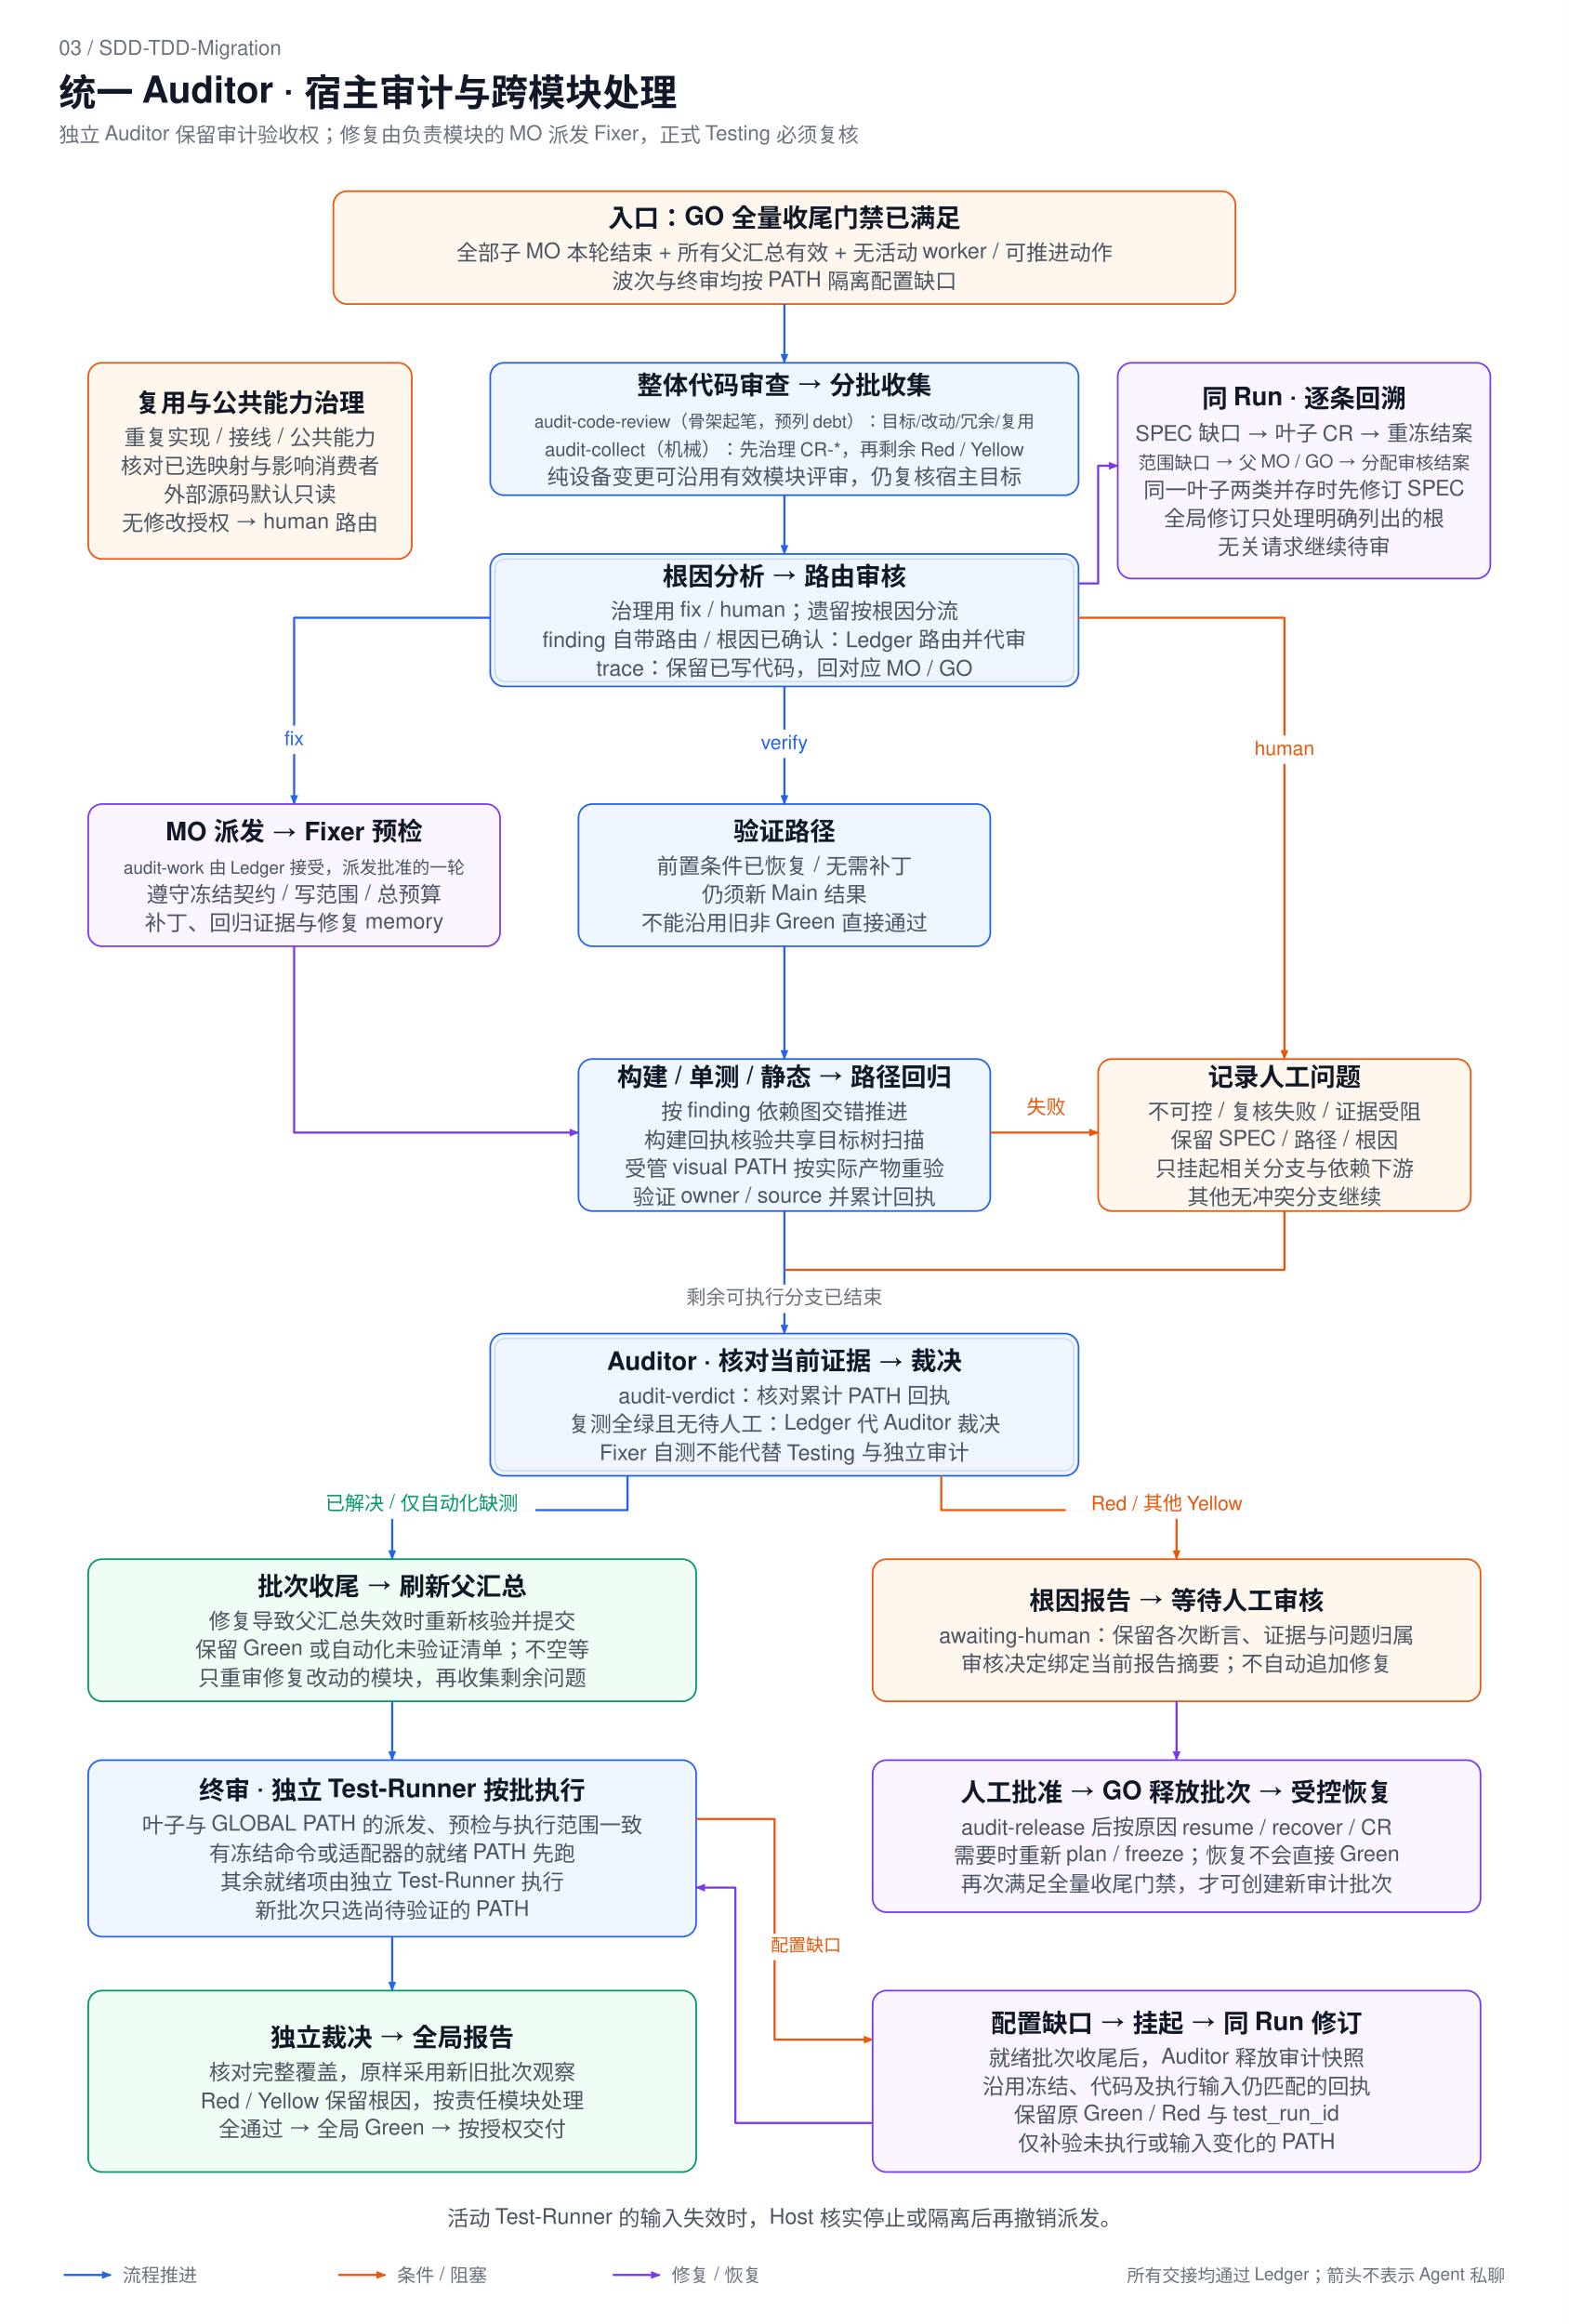
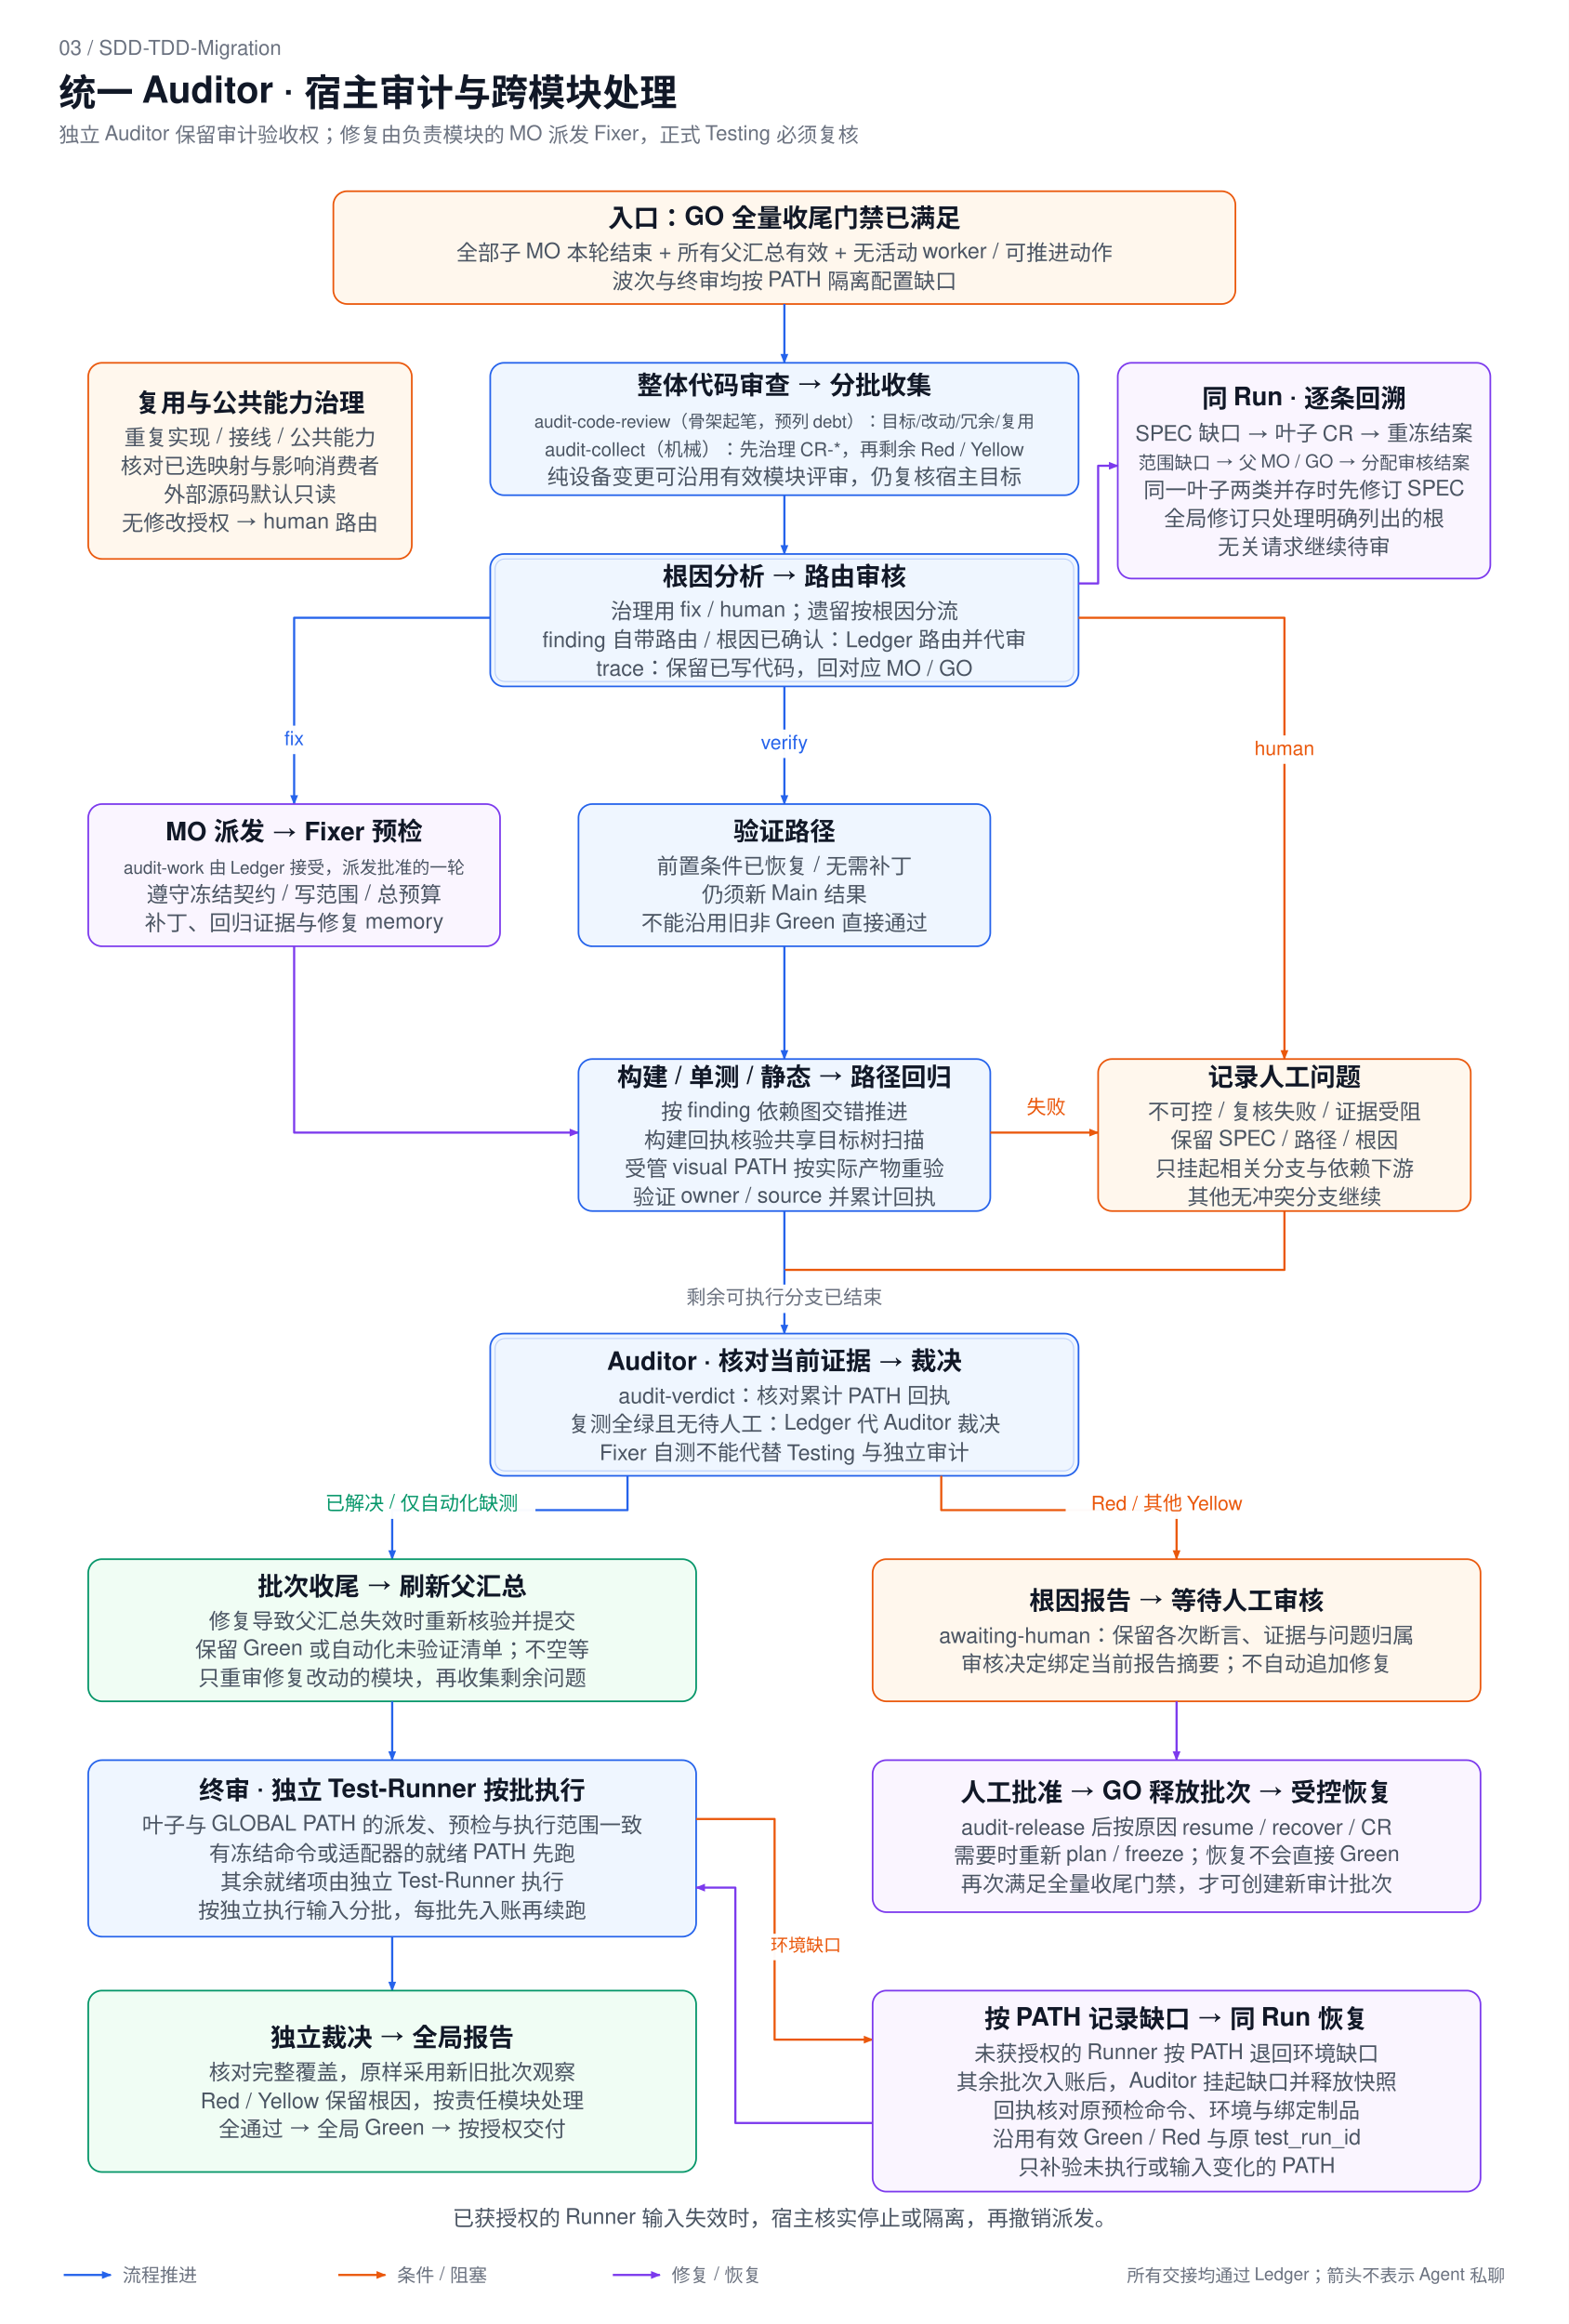
<svg xmlns="http://www.w3.org/2000/svg" width="1600" height="2370" viewBox="0 0 1600 2370" role="img" aria-labelledby="title desc">
  <style>text {font-family: "Helvetica Neue", Helvetica, Arial, "PingFang SC", "Microsoft YaHei", sans-serif;}</style>
  <defs>
    <marker id="arrow-blue" markerWidth="10" markerHeight="8" refX="9" refY="4" orient="auto" markerUnits="userSpaceOnUse">
      <path d="M0,0 L10,4 L0,8 Z" fill="#2563eb" />
    </marker>
    <marker id="arrow-orange" markerWidth="10" markerHeight="8" refX="9" refY="4" orient="auto" markerUnits="userSpaceOnUse">
      <path d="M0,0 L10,4 L0,8 Z" fill="#ea580c" />
    </marker>
    <marker id="arrow-green" markerWidth="10" markerHeight="8" refX="9" refY="4" orient="auto" markerUnits="userSpaceOnUse">
      <path d="M0,0 L10,4 L0,8 Z" fill="#059669" />
    </marker>
    <marker id="arrow-purple" markerWidth="10" markerHeight="8" refX="9" refY="4" orient="auto" markerUnits="userSpaceOnUse">
      <path d="M0,0 L10,4 L0,8 Z" fill="#7c3aed" />
    </marker>
    <marker id="arrow-gray" markerWidth="10" markerHeight="8" refX="9" refY="4" orient="auto" markerUnits="userSpaceOnUse">
      <path d="M0,0 L10,4 L0,8 Z" fill="#6b7280" />
    </marker>
  </defs>
  <rect width="1600" height="2370" fill="white" />
  <text x="60" y="56" font-size="21.00" fill="#6b7280" text-anchor="start" font-weight="400">03  /  SDD-TDD-Migration</text>
  <text x="60" y="108" font-size="38.00" fill="#111827" text-anchor="start" font-weight="700">统一 Auditor · 宿主审计与跨模块处理</text>
  <text x="60" y="145" font-size="21.00" fill="#6b7280" text-anchor="start" font-weight="400">独立 Auditor 保留审计验收权；修复由负责模块的 MO 派发 Fixer，正式 Testing 必须复核</text>
  <rect x="340" y="195" width="920" height="115" rx="14" fill="#fff7ed" stroke="#ea580c" stroke-width="1.7" />
  <text x="800.0" y="231.5" font-size="26.00" fill="#111827" text-anchor="middle" font-weight="650">入口：GO 全量收尾门禁已满足</text>
  <text x="800.0" y="265.5" font-size="22.00" fill="#4b5563" text-anchor="middle" font-weight="400">全部子 MO 本轮结束 + 所有父汇总有效 + 无活动 worker / 可推进动作</text>
  <text x="800.0" y="294.5" font-size="22.00" fill="#4b5563" text-anchor="middle" font-weight="400">波次与终审均按 PATH 隔离配置缺口</text>
  <path d="M800,310 L800,370" fill="none" stroke="#2563eb" stroke-width="2.2" stroke-linejoin="round" marker-end="url(#arrow-blue)" />
  <rect x="500" y="370" width="600" height="135" rx="14" fill="#eff6ff" stroke="#2563eb" stroke-width="1.7" />
  <text x="800.0" y="402.0" font-size="26.00" fill="#111827" text-anchor="middle" font-weight="650">整体代码审查 → 分批收集</text>
  <text x="800.0" y="436.0" font-size="17.67" fill="#4b5563" text-anchor="middle" font-weight="400">audit-code-review（骨架起笔，预列 debt）：目标/改动/冗余/复用</text>
  <text x="800.0" y="465.0" font-size="19.21" fill="#4b5563" text-anchor="middle" font-weight="400">audit-collect（机械）：先治理 CR-*，再剩余 Red / Yellow</text>
  <text x="800.0" y="494.0" font-size="22.00" fill="#4b5563" text-anchor="middle" font-weight="400">纯设备变更可沿用有效模块评审，仍复核宿主目标</text>
  <path d="M800,505 L800,565" fill="none" stroke="#2563eb" stroke-width="2.2" stroke-linejoin="round" marker-end="url(#arrow-blue)" />
  <rect x="500" y="565" width="600" height="135" rx="14" fill="#eff6ff" stroke="#2563eb" stroke-width="1.7" />
  <rect x="505" y="570" width="590" height="125" rx="10" fill="none" stroke="#2563eb" stroke-opacity="0.28" />
  <text x="800.0" y="597.0" font-size="26.00" fill="#111827" text-anchor="middle" font-weight="650">根因分析 → 路由审核</text>
  <text x="800.0" y="631.0" font-size="22.00" fill="#4b5563" text-anchor="middle" font-weight="400">治理用 fix / human；遗留按根因分流</text>
  <text x="800.0" y="660.0" font-size="22.00" fill="#4b5563" text-anchor="middle" font-weight="400">finding 自带路由 / 根因已确认：Ledger 路由并代审</text>
  <text x="800.0" y="689.0" font-size="22.00" fill="#4b5563" text-anchor="middle" font-weight="400">trace：保留已写代码，回对应 MO / GO</text>
  <rect x="1140" y="370" width="380" height="220" rx="14" fill="#faf5ff" stroke="#7c3aed" stroke-width="1.7" />
  <text x="1330.0" y="415.5" font-size="26.00" fill="#111827" text-anchor="middle" font-weight="650">同 Run · 逐条回溯</text>
  <text x="1330.0" y="449.5" font-size="21.90" fill="#4b5563" text-anchor="middle" font-weight="400">SPEC 缺口 → 叶子 CR → 重冻结案</text>
  <text x="1330.0" y="478.5" font-size="18.44" fill="#4b5563" text-anchor="middle" font-weight="400">范围缺口 → 父 MO / GO → 分配审核结案</text>
  <text x="1330.0" y="507.5" font-size="22.00" fill="#4b5563" text-anchor="middle" font-weight="400">同一叶子两类并存时先修订 SPEC</text>
  <text x="1330.0" y="536.5" font-size="22.00" fill="#4b5563" text-anchor="middle" font-weight="400">全局修订只处理明确列出的根</text>
  <text x="1330.0" y="565.5" font-size="22.00" fill="#4b5563" text-anchor="middle" font-weight="400">无关请求继续待审</text>
  <path d="M1100,595 L1120,595 L1120,475 L1140,475" fill="none" stroke="#7c3aed" stroke-width="2.2" stroke-linejoin="round" marker-end="url(#arrow-purple)" />
  <rect x="90" y="370" width="330" height="200" rx="14" fill="#fff7ed" stroke="#ea580c" stroke-width="1.7" />
  <text x="255.0" y="420.0" font-size="26.00" fill="#111827" text-anchor="middle" font-weight="650">复用与公共能力治理</text>
  <text x="255.0" y="454.0" font-size="22.00" fill="#4b5563" text-anchor="middle" font-weight="400">重复实现 / 接线 / 公共能力</text>
  <text x="255.0" y="483.0" font-size="22.00" fill="#4b5563" text-anchor="middle" font-weight="400">核对已选映射与影响消费者</text>
  <text x="255.0" y="512.0" font-size="22.00" fill="#4b5563" text-anchor="middle" font-weight="400">外部源码默认只读</text>
  <text x="255.0" y="541.0" font-size="22.00" fill="#4b5563" text-anchor="middle" font-weight="400">无修改授权 → human 路由</text>
  <path d="M500,630 L300,630 L300,820" fill="none" stroke="#2563eb" stroke-width="2.2" stroke-linejoin="round" marker-end="url(#arrow-blue)" />
  <rect x="273.9" y="740" width="52.2" height="29" rx="4" fill="white" opacity="0.97" />
  <text x="300" y="760" font-size="20.00" fill="#2563eb" text-anchor="middle" font-weight="400">fix</text>
  <path d="M800,700 L800,820" fill="none" stroke="#2563eb" stroke-width="2.2" stroke-linejoin="round" marker-end="url(#arrow-blue)" />
  <rect x="756.8" y="744" width="86.4" height="29" rx="4" fill="white" opacity="0.97" />
  <text x="800" y="764" font-size="20.00" fill="#2563eb" text-anchor="middle" font-weight="400">verify</text>
  <path d="M1100,630 L1310,630 L1310,1080" fill="none" stroke="#ea580c" stroke-width="2.2" stroke-linejoin="round" marker-end="url(#arrow-orange)" />
  <rect x="1272.5" y="750" width="75.0" height="29" rx="4" fill="white" opacity="0.97" />
  <text x="1310" y="770" font-size="20.00" fill="#ea580c" text-anchor="middle" font-weight="400">human</text>
  <rect x="90" y="820" width="420" height="145" rx="14" fill="#faf5ff" stroke="#7c3aed" stroke-width="1.7" />
  <text x="300.0" y="857.0" font-size="26.00" fill="#111827" text-anchor="middle" font-weight="650">MO 派发 → Fixer 预检</text>
  <text x="300.0" y="891.0" font-size="17.87" fill="#4b5563" text-anchor="middle" font-weight="400">audit-work 由 Ledger 接受，派发批准的一轮</text>
  <text x="300.0" y="920.0" font-size="22.00" fill="#4b5563" text-anchor="middle" font-weight="400">遵守冻结契约 / 写范围 / 总预算</text>
  <text x="300.0" y="949.0" font-size="22.00" fill="#4b5563" text-anchor="middle" font-weight="400">补丁、回归证据与修复 memory</text>
  <rect x="590" y="820" width="420" height="145" rx="14" fill="#eff6ff" stroke="#2563eb" stroke-width="1.7" />
  <text x="800.0" y="857.0" font-size="26.00" fill="#111827" text-anchor="middle" font-weight="650">验证路径</text>
  <text x="800.0" y="891.0" font-size="22.00" fill="#4b5563" text-anchor="middle" font-weight="400">前置条件已恢复 / 无需补丁</text>
  <text x="800.0" y="920.0" font-size="22.00" fill="#4b5563" text-anchor="middle" font-weight="400">仍须新 Main 结果</text>
  <text x="800.0" y="949.0" font-size="22.00" fill="#4b5563" text-anchor="middle" font-weight="400">不能沿用旧非 Green 直接通过</text>
  <path d="M300,965 L300,1155 L590,1155" fill="none" stroke="#7c3aed" stroke-width="2.2" stroke-linejoin="round" marker-end="url(#arrow-purple)" />
  <path d="M800,965 L800,1080" fill="none" stroke="#2563eb" stroke-width="2.2" stroke-linejoin="round" marker-end="url(#arrow-blue)" />
  <rect x="590" y="1080" width="420" height="155" rx="14" fill="#eff6ff" stroke="#2563eb" stroke-width="1.7" />
  <text x="800.0" y="1107.5" font-size="25.78" fill="#111827" text-anchor="middle" font-weight="650">构建 / 单测 / 静态 → 路径回归</text>
  <text x="800.0" y="1141.5" font-size="22.00" fill="#4b5563" text-anchor="middle" font-weight="400">按 finding 依赖图交错推进</text>
  <text x="800.0" y="1170.5" font-size="22.00" fill="#4b5563" text-anchor="middle" font-weight="400">构建回执核验共享目标树扫描</text>
  <text x="800.0" y="1199.5" font-size="22.00" fill="#4b5563" text-anchor="middle" font-weight="400">受管 visual PATH 按实际产物重验</text>
  <text x="800.0" y="1228.5" font-size="22.00" fill="#4b5563" text-anchor="middle" font-weight="400">验证 owner / source 并累计回执</text>
  <path d="M1010,1155 L1120,1155" fill="none" stroke="#ea580c" stroke-width="2.2" stroke-linejoin="round" marker-end="url(#arrow-orange)" />
  <rect x="1038.0" y="1116" width="58" height="29" rx="4" fill="white" opacity="0.97" />
  <text x="1067" y="1136" font-size="20.00" fill="#ea580c" text-anchor="middle" font-weight="400">失败</text>
  <rect x="1120" y="1080" width="380" height="155" rx="14" fill="#fff7ed" stroke="#ea580c" stroke-width="1.7" />
  <text x="1310.0" y="1107.5" font-size="26.00" fill="#111827" text-anchor="middle" font-weight="650">记录人工问题</text>
  <text x="1310.0" y="1141.5" font-size="22.00" fill="#4b5563" text-anchor="middle" font-weight="400">不可控 / 复核失败 / 证据受阻</text>
  <text x="1310.0" y="1170.5" font-size="22.00" fill="#4b5563" text-anchor="middle" font-weight="400">保留 SPEC / 路径 / 根因</text>
  <text x="1310.0" y="1199.5" font-size="22.00" fill="#4b5563" text-anchor="middle" font-weight="400">只挂起相关分支与依赖下游</text>
  <text x="1310.0" y="1228.5" font-size="22.00" fill="#4b5563" text-anchor="middle" font-weight="400">其他无冲突分支继续</text>
  <path d="M800,1235 L800,1295" fill="none" stroke="#2563eb" stroke-width="2.2" stroke-linejoin="round" />
  <path d="M1310,1235 L1310,1295 L800,1295" fill="none" stroke="#ea580c" stroke-width="2.2" stroke-linejoin="round" />
  <path d="M800,1295 L800,1360" fill="none" stroke="#2563eb" stroke-width="2.2" stroke-linejoin="round" marker-end="url(#arrow-blue)" />
  <rect x="691.0" y="1310" width="218" height="29" rx="4" fill="white" opacity="0.97" />
  <text x="800" y="1330" font-size="20.00" fill="#6b7280" text-anchor="middle" font-weight="400">剩余可执行分支已结束</text>
  <rect x="500" y="1360" width="600" height="145" rx="14" fill="#eff6ff" stroke="#2563eb" stroke-width="1.7" />
  <rect x="505" y="1365" width="590" height="135" rx="10" fill="none" stroke="#2563eb" stroke-opacity="0.28" />
  <text x="800.0" y="1397.0" font-size="26.00" fill="#111827" text-anchor="middle" font-weight="650">Auditor · 核对当前证据 → 裁决</text>
  <text x="800.0" y="1431.0" font-size="22.00" fill="#4b5563" text-anchor="middle" font-weight="400">audit-verdict：核对累计 PATH 回执</text>
  <text x="800.0" y="1460.0" font-size="22.00" fill="#4b5563" text-anchor="middle" font-weight="400">复测全绿且无待人工：Ledger 代 Auditor 裁决</text>
  <text x="800.0" y="1489.0" font-size="22.00" fill="#4b5563" text-anchor="middle" font-weight="400">Fixer 自测不能代替 Testing 与独立审计</text>
  <path d="M640,1505 L640,1540 L400,1540 L400,1590" fill="none" stroke="#2563eb" stroke-width="2.2" stroke-linejoin="round" marker-end="url(#arrow-blue)" />
  <rect x="313.9" y="1520" width="232.2" height="29" rx="4" fill="white" opacity="0.97" />
  <text x="430" y="1540" font-size="20.00" fill="#059669" text-anchor="middle" font-weight="400">已解决 / 仅自动化缺测</text>
  <path d="M960,1505 L960,1540 L1200,1540 L1200,1590" fill="none" stroke="#ea580c" stroke-width="2.2" stroke-linejoin="round" marker-end="url(#arrow-orange)" />
  <rect x="1086.9" y="1520" width="206.2" height="29" rx="4" fill="white" opacity="0.97" />
  <text x="1190" y="1540" font-size="20.00" fill="#ea580c" text-anchor="middle" font-weight="400">Red / 其他 Yellow</text>
  <rect x="90" y="1590" width="620" height="145" rx="14" fill="#f0fdf4" stroke="#059669" stroke-width="1.7" />
  <text x="400.0" y="1627.0" font-size="26.00" fill="#111827" text-anchor="middle" font-weight="650">批次收尾 → 刷新父汇总</text>
  <text x="400.0" y="1661.0" font-size="22.00" fill="#4b5563" text-anchor="middle" font-weight="400">修复导致父汇总失效时重新核验并提交</text>
  <text x="400.0" y="1690.0" font-size="22.00" fill="#4b5563" text-anchor="middle" font-weight="400">保留 Green 或自动化未验证清单；不空等</text>
  <text x="400.0" y="1719.0" font-size="22.00" fill="#4b5563" text-anchor="middle" font-weight="400">只重审修复改动的模块，再收集剩余问题</text>
  <rect x="890" y="1590" width="620" height="145" rx="14" fill="#fff7ed" stroke="#ea580c" stroke-width="1.7" />
  <text x="1200.0" y="1641.5" font-size="26.00" fill="#111827" text-anchor="middle" font-weight="650">根因报告 → 等待人工审核</text>
  <text x="1200.0" y="1675.5" font-size="22.00" fill="#4b5563" text-anchor="middle" font-weight="400">awaiting-human：保留各次断言、证据与问题归属</text>
  <text x="1200.0" y="1704.5" font-size="22.00" fill="#4b5563" text-anchor="middle" font-weight="400">审核决定绑定当前报告摘要；不自动追加修复</text>
  <path d="M400,1735 L400,1795" fill="none" stroke="#2563eb" stroke-width="2.2" stroke-linejoin="round" marker-end="url(#arrow-blue)" />
  <rect x="90" y="1795" width="620" height="180" rx="14" fill="#eff6ff" stroke="#2563eb" stroke-width="1.7" />
  <text x="400.0" y="1835.0" font-size="26.00" fill="#111827" text-anchor="middle" font-weight="650">终审 · 独立 Test-Runner 按批执行</text>
  <text x="400.0" y="1869.0" font-size="22.00" fill="#4b5563" text-anchor="middle" font-weight="400">叶子与 GLOBAL PATH 的派发、预检与执行范围一致</text>
  <text x="400.0" y="1898.0" font-size="22.00" fill="#4b5563" text-anchor="middle" font-weight="400">有冻结命令或适配器的就绪 PATH 先跑</text>
  <text x="400.0" y="1927.0" font-size="22.00" fill="#4b5563" text-anchor="middle" font-weight="400">其余就绪项由独立 Test-Runner 执行</text>
-   <text x="400.0" y="1956.0" font-size="22.00" fill="#4b5563" text-anchor="middle" font-weight="400">新批次只选尚待验证的 PATH</text>
+   <text x="400.0" y="1956.0" font-size="22.00" fill="#4b5563" text-anchor="middle" font-weight="400">按独立执行输入分批，每批先入账再续跑</text>
  <path d="M1200,1735 L1200,1795" fill="none" stroke="#7c3aed" stroke-width="2.2" stroke-linejoin="round" marker-end="url(#arrow-purple)" />
  <rect x="890" y="1795" width="620" height="155" rx="14" fill="#faf5ff" stroke="#7c3aed" stroke-width="1.7" />
  <text x="1200.0" y="1837.0" font-size="26.00" fill="#111827" text-anchor="middle" font-weight="650">人工批准 → GO 释放批次 → 受控恢复</text>
  <text x="1200.0" y="1871.0" font-size="22.00" fill="#4b5563" text-anchor="middle" font-weight="400">audit-release 后按原因 resume / recover / CR</text>
  <text x="1200.0" y="1900.0" font-size="22.00" fill="#4b5563" text-anchor="middle" font-weight="400">需要时重新 plan / freeze；恢复不会直接 Green</text>
  <text x="1200.0" y="1929.0" font-size="22.00" fill="#4b5563" text-anchor="middle" font-weight="400">再次满足全量收尾门禁，才可创建新审计批次</text>
  <path d="M710,1855 L790,1855 L790,2080 L890,2080" fill="none" stroke="#ea580c" stroke-width="2.2" stroke-linejoin="round" marker-end="url(#arrow-orange)" />
  <rect x="777.0" y="1972" width="90" height="27" rx="4" fill="white" opacity="0.97" />
-   <text x="822" y="1990" font-size="18.00" fill="#ea580c" text-anchor="middle" font-weight="400">配置缺口</text>
+   <text x="822" y="1990" font-size="18.00" fill="#ea580c" text-anchor="middle" font-weight="400">环境缺口</text>
  <path d="M890,2165 L750,2165 L750,1925 L710,1925" fill="none" stroke="#7c3aed" stroke-width="2.2" stroke-linejoin="round" marker-end="url(#arrow-purple)" />
  <path d="M400,1975 L400,2030" fill="none" stroke="#2563eb" stroke-width="2.2" stroke-linejoin="round" marker-end="url(#arrow-blue)" />
  <rect x="90" y="2030" width="620" height="185" rx="14" fill="#f0fdf4" stroke="#059669" stroke-width="1.7" />
  <text x="400.0" y="2087.0" font-size="26.00" fill="#111827" text-anchor="middle" font-weight="650">独立裁决 → 全局报告</text>
  <text x="400.0" y="2121.0" font-size="22.00" fill="#4b5563" text-anchor="middle" font-weight="400">核对完整覆盖，原样采用新旧批次观察</text>
  <text x="400.0" y="2150.0" font-size="22.00" fill="#4b5563" text-anchor="middle" font-weight="400">Red / Yellow 保留根因，按责任模块处理</text>
  <text x="400.0" y="2179.0" font-size="22.00" fill="#4b5563" text-anchor="middle" font-weight="400">全通过 → 全局 Green → 按授权交付</text>
-   <rect x="890" y="2030" width="620" height="185" rx="14" fill="#faf5ff" stroke="#7c3aed" stroke-width="1.7" />
-   <text x="1200.0" y="2072.5" font-size="26.00" fill="#111827" text-anchor="middle" font-weight="650">配置缺口 → 挂起 → 同 Run 修订</text>
-   <text x="1200.0" y="2106.5" font-size="22.00" fill="#4b5563" text-anchor="middle" font-weight="400">就绪批次收尾后，Auditor 释放审计快照</text>
-   <text x="1200.0" y="2135.5" font-size="22.00" fill="#4b5563" text-anchor="middle" font-weight="400">沿用冻结、代码及执行输入仍匹配的回执</text>
-   <text x="1200.0" y="2164.5" font-size="22.00" fill="#4b5563" text-anchor="middle" font-weight="400">保留原 Green / Red 与 test_run_id</text>
-   <text x="1200.0" y="2193.5" font-size="22.00" fill="#4b5563" text-anchor="middle" font-weight="400">仅补验未执行或输入变化的 PATH</text>
-   <text x="800" y="2270" font-size="22.00" fill="#4b5563" text-anchor="middle" font-weight="400">活动 Test-Runner 的输入失效时，Host 核实停止或隔离后再撤销派发。</text>
+   <rect x="890" y="2030" width="620" height="205" rx="14" fill="#faf5ff" stroke="#7c3aed" stroke-width="1.7" />
+   <text x="1200.0" y="2068.0" font-size="26.00" fill="#111827" text-anchor="middle" font-weight="650">按 PATH 记录缺口 → 同 Run 恢复</text>
+   <text x="1200.0" y="2102.0" font-size="22.00" fill="#4b5563" text-anchor="middle" font-weight="400">未获授权的 Runner 按 PATH 退回环境缺口</text>
+   <text x="1200.0" y="2131.0" font-size="22.00" fill="#4b5563" text-anchor="middle" font-weight="400">其余批次入账后，Auditor 挂起缺口并释放快照</text>
+   <text x="1200.0" y="2160.0" font-size="22.00" fill="#4b5563" text-anchor="middle" font-weight="400">回执核对原预检命令、环境与绑定制品</text>
+   <text x="1200.0" y="2189.0" font-size="22.00" fill="#4b5563" text-anchor="middle" font-weight="400">沿用有效 Green / Red 与原 test_run_id</text>
+   <text x="1200.0" y="2218.0" font-size="22.00" fill="#4b5563" text-anchor="middle" font-weight="400">只补验未执行或输入变化的 PATH</text>
+   <text x="800" y="2270" font-size="22.00" fill="#4b5563" text-anchor="middle" font-weight="400">已获授权的 Runner 输入失效时，宿主核实停止或隔离，再撤销派发。</text>
  <path d="M65,2320 L113,2320" fill="none" stroke="#2563eb" stroke-width="2.2" stroke-linejoin="round" marker-end="url(#arrow-blue)" />
  <text x="125" y="2327" font-size="19.00" fill="#6b7280" text-anchor="start" font-weight="400">流程推进</text>
  <path d="M345,2320 L393,2320" fill="none" stroke="#ea580c" stroke-width="2.2" stroke-linejoin="round" marker-end="url(#arrow-orange)" />
  <text x="405" y="2327" font-size="19.00" fill="#6b7280" text-anchor="start" font-weight="400">条件 / 阻塞</text>
  <path d="M625,2320 L673,2320" fill="none" stroke="#7c3aed" stroke-width="2.2" stroke-linejoin="round" marker-end="url(#arrow-purple)" />
  <text x="685" y="2327" font-size="19.00" fill="#6b7280" text-anchor="start" font-weight="400">修复 / 恢复</text>
  <text x="1535" y="2327" font-size="18.00" fill="#6b7280" text-anchor="end" font-weight="400">所有交接均通过 Ledger；箭头不表示 Agent 私聊</text>
</svg>
